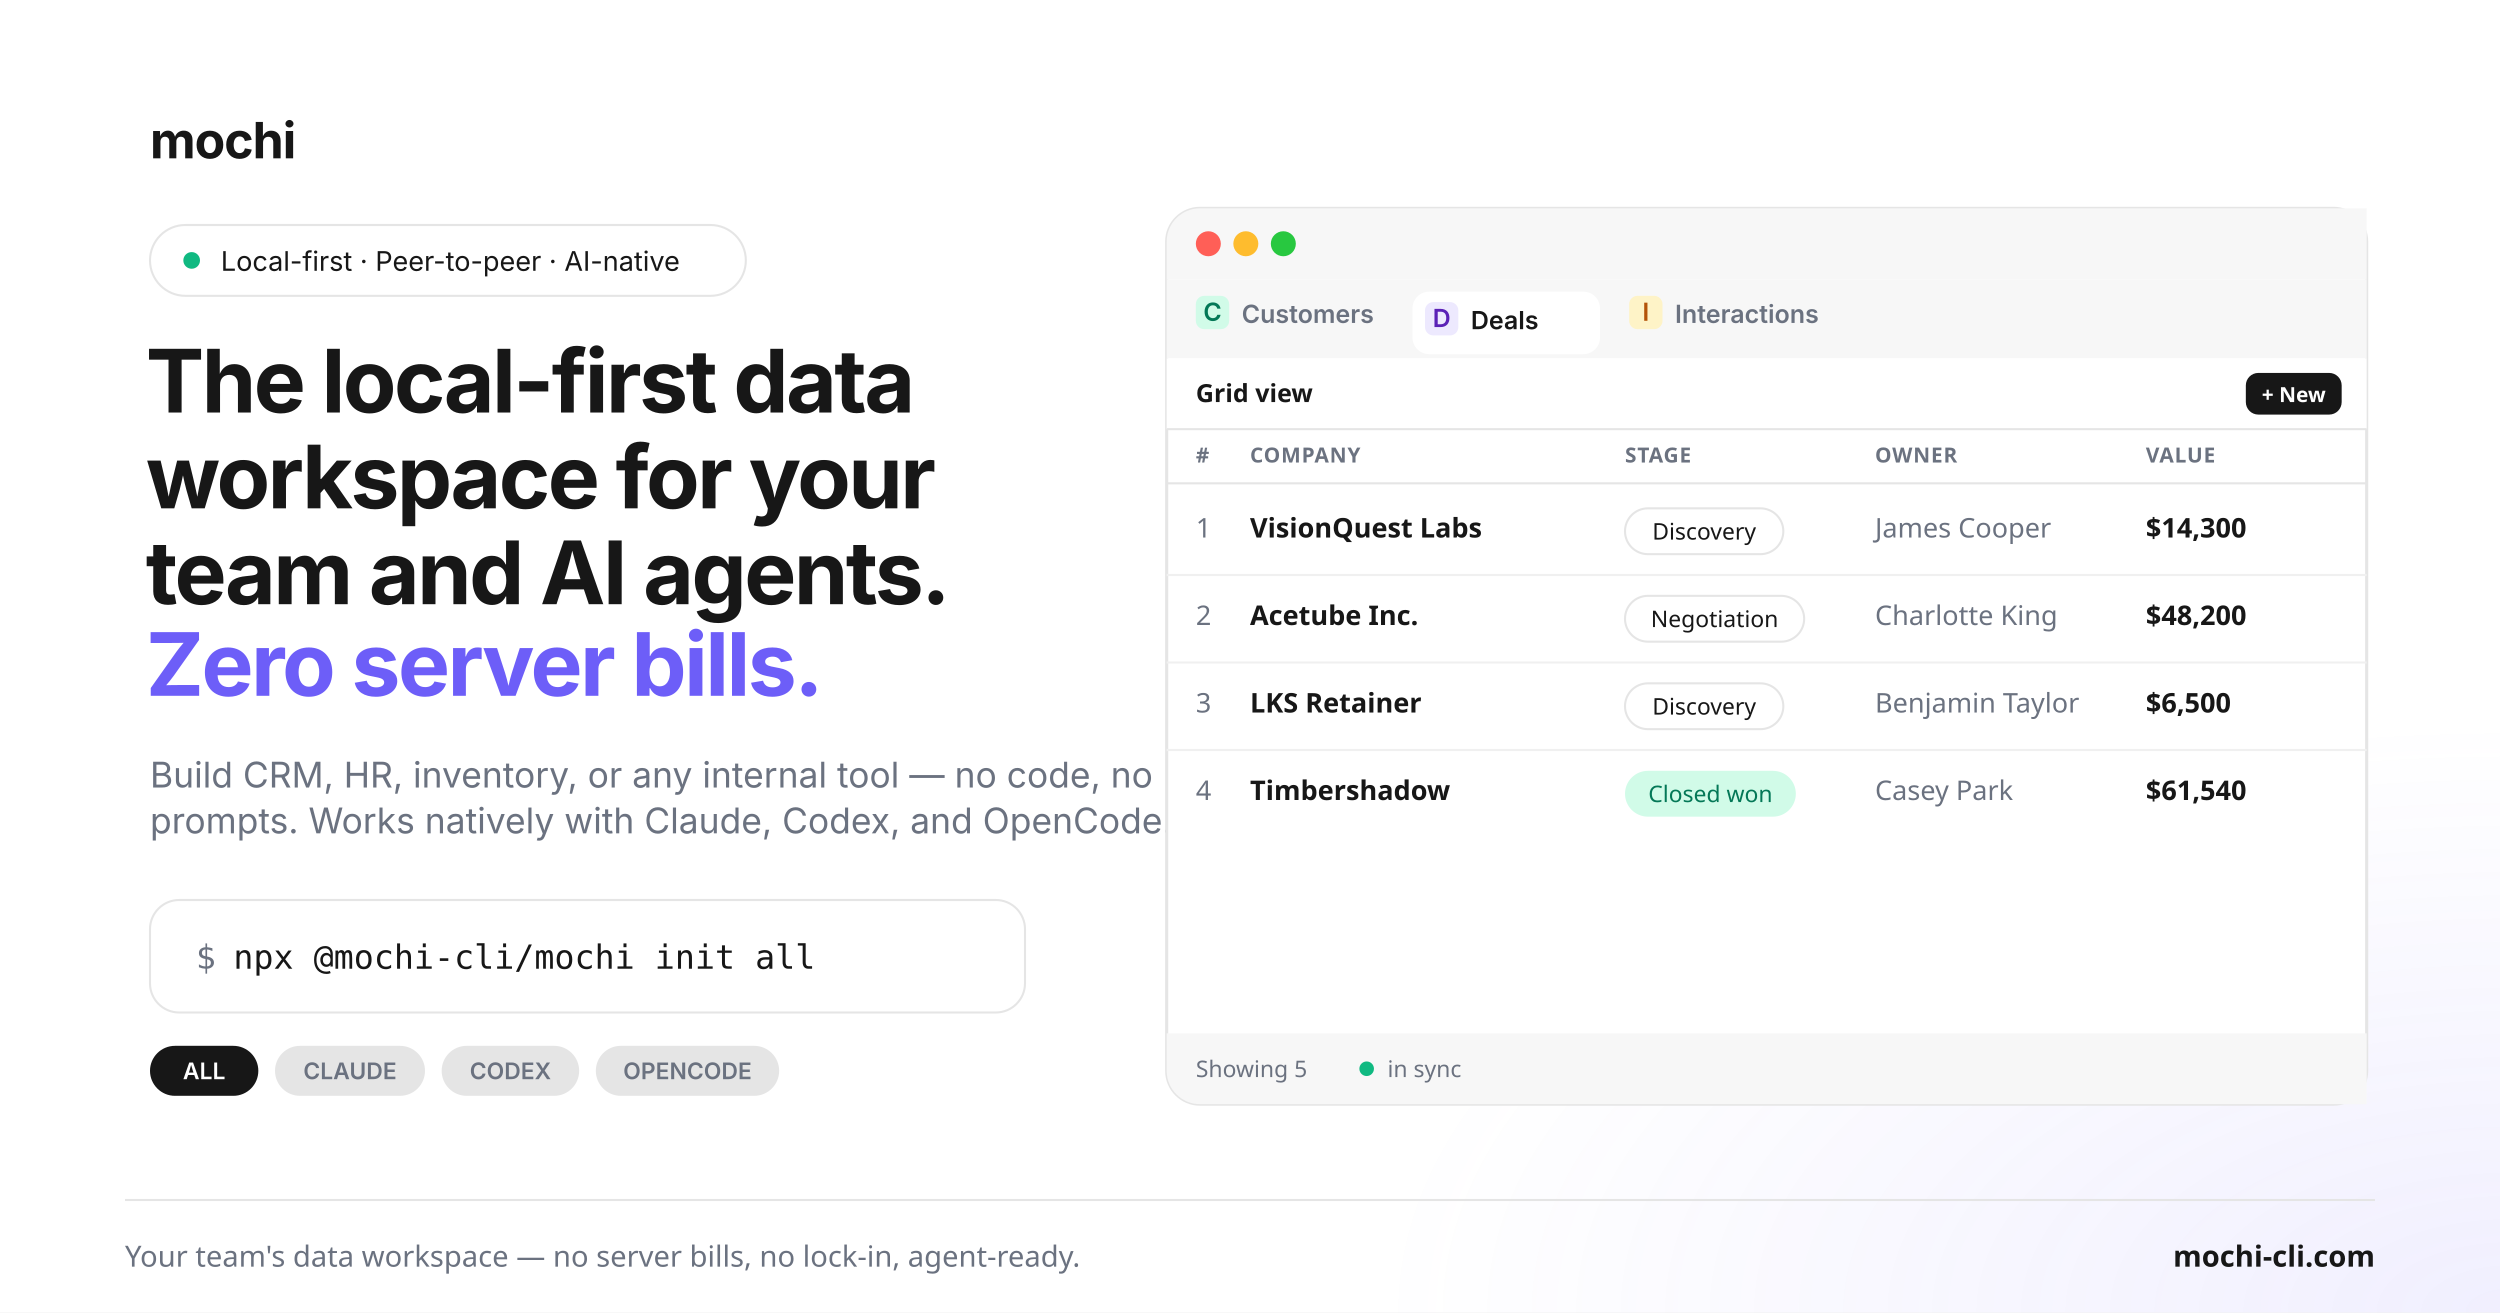
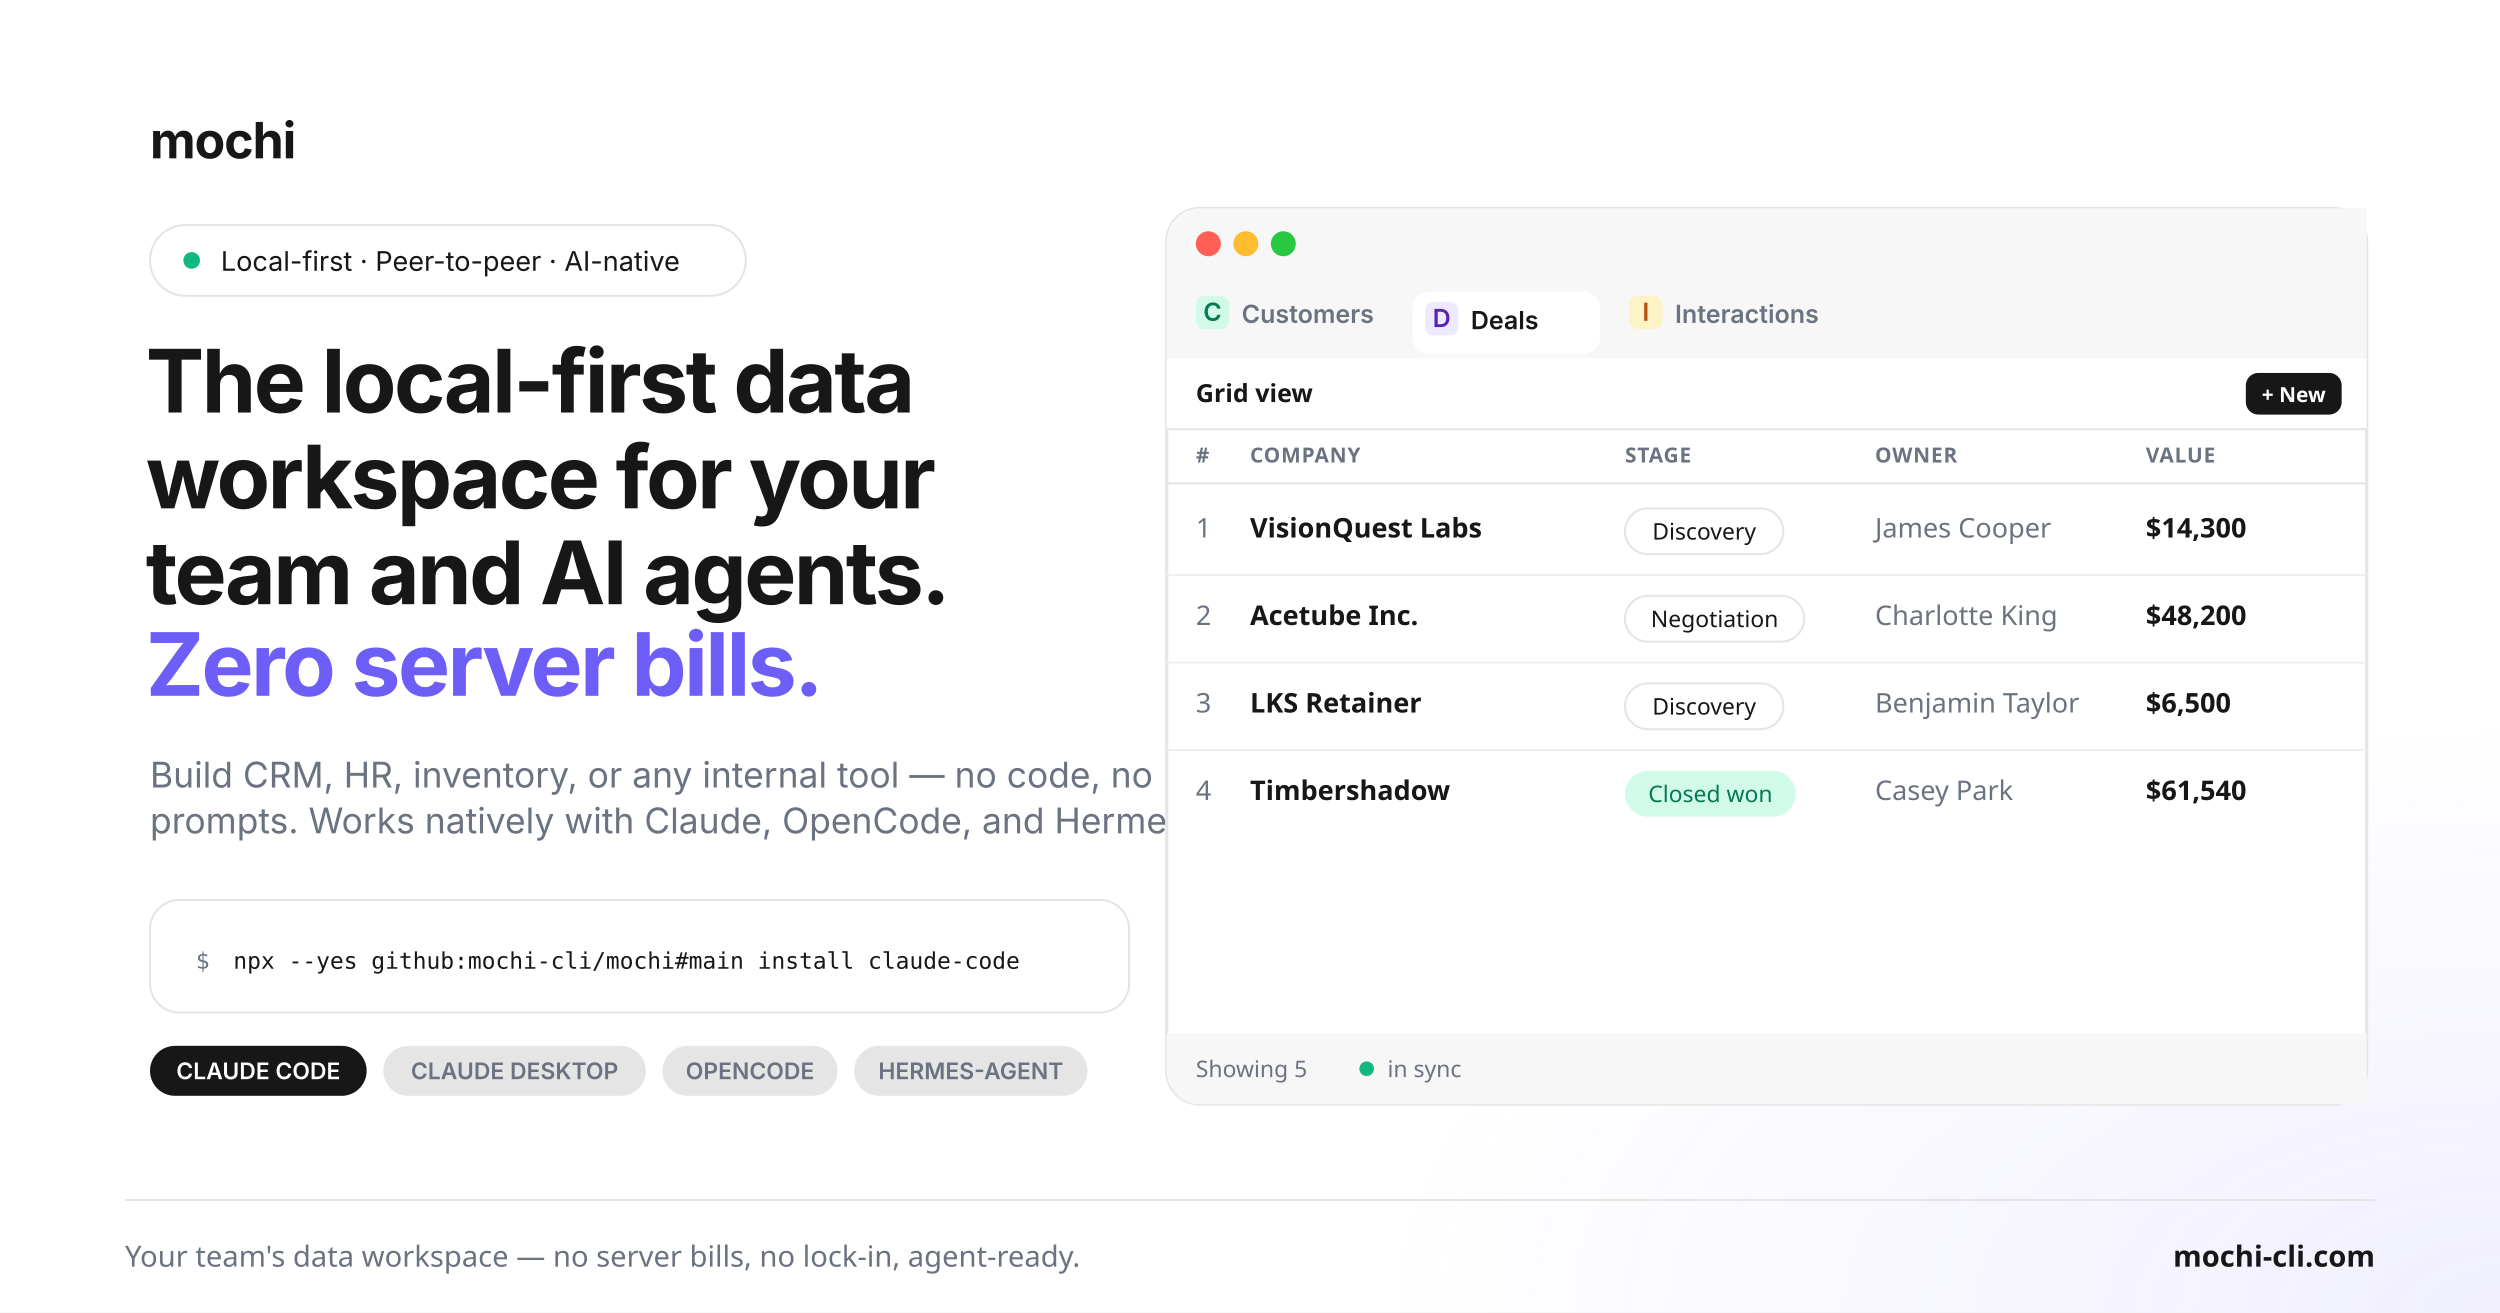
<svg xmlns="http://www.w3.org/2000/svg" viewBox="0 0 1200 630" role="img" width="1200" height="630">
  <defs>
    <radialGradient id="glow" cx="100%" cy="100%" r="75%">
      <stop offset="0%" stop-color="#6d5ef8" stop-opacity="0.10" />
      <stop offset="60%" stop-color="#6d5ef8" stop-opacity="0" />
    </radialGradient>
    <clipPath id="cardClip">
      <rect x="0" y="0" width="620" height="430" rx="16" />
    </clipPath>
  </defs>
  <rect width="1200" height="630" fill="#ffffff" />
  <rect width="1200" height="630" fill="url(#glow)" />
  <g font-family="ui-sans-serif, -apple-system, 'Segoe UI', sans-serif">
    <text x="72" y="76" font-size="24" font-weight="700" letter-spacing="-0.5" fill="#171717">mochi</text>
    <rect x="72" y="108" width="286" height="34" rx="17" fill="#ffffff" stroke="#e5e5e5" />
    <circle cx="92" cy="125" r="4" fill="#10b981" />
    <text x="106" y="130" font-size="13" fill="#171717">Local-first · Peer-to-peer · AI-native</text>
    <text x="70" y="198" font-size="42" font-weight="700" letter-spacing="-1.2" fill="#171717">The local-first data</text>
    <text x="70" y="244" font-size="42" font-weight="700" letter-spacing="-1.2" fill="#171717">workspace for your</text>
    <text x="70" y="290" font-size="42" font-weight="700" letter-spacing="-1.2" fill="#171717">team and AI agents.</text>
    <text x="70" y="334" font-size="42" font-weight="700" letter-spacing="-1.2" fill="#6d5ef8">Zero server bills.</text>
    <text x="72" y="378" font-size="17" fill="#6b7280">Build CRM, HR, inventory, or any internal tool — no code, no</text>
-     <text x="72" y="400" font-size="17" fill="#6b7280">prompts. Works natively with Claude, Codex, and OpenCode.</text>
-     <rect x="72" y="432" width="420" height="54" rx="14" fill="#ffffff" stroke="#e5e5e5" />
-     <text x="94" y="465" font-family="ui-monospace, 'SF Mono', monospace" font-size="16" fill="#6b7280">$</text>
-     <text x="112" y="465" font-family="ui-monospace, 'SF Mono', monospace" font-size="16" fill="#171717">npx @mochi-cli/mochi init all</text>
+     <text x="72" y="400" font-size="17" fill="#6b7280">prompts. Works natively with Claude, OpenCode, and Hermes-Agent.</text>
+     <rect x="72" y="432" width="470" height="54" rx="14" fill="#ffffff" stroke="#e5e5e5" />
+     <text x="94" y="465" font-family="ui-monospace, 'SF Mono', monospace" font-size="11" fill="#6b7280">$</text>
+     <text x="112" y="465" font-family="ui-monospace, 'SF Mono', monospace" font-size="11" fill="#171717">npx --yes github:mochi-cli/mochi#main install claude-code</text>
    <g font-family="ui-sans-serif, -apple-system, sans-serif" font-size="11" font-weight="600" fill="#ffffff">
-       <rect x="72" y="502" width="52" height="24" rx="12" fill="#171717" />
-       <text x="98" y="518" text-anchor="middle">ALL</text>
-       <rect x="132" y="502" width="72" height="24" rx="12" fill="#e5e5e5" />
-       <text x="168" y="518" text-anchor="middle" fill="#6b7280">CLAUDE</text>
-       <rect x="212" y="502" width="66" height="24" rx="12" fill="#e5e5e5" />
-       <text x="245" y="518" text-anchor="middle" fill="#6b7280">CODEX</text>
-       <rect x="286" y="502" width="88" height="24" rx="12" fill="#e5e5e5" />
-       <text x="330" y="518" text-anchor="middle" fill="#6b7280">OPENCODE</text>
+       <rect x="72" y="502" width="104" height="24" rx="12" fill="#171717" />
+       <text x="124" y="518" text-anchor="middle">CLAUDE CODE</text>
+       <rect x="184" y="502" width="126" height="24" rx="12" fill="#e5e5e5" />
+       <text x="247" y="518" text-anchor="middle" fill="#6b7280">CLAUDE DESKTOP</text>
+       <rect x="318" y="502" width="84" height="24" rx="12" fill="#e5e5e5" />
+       <text x="360" y="518" text-anchor="middle" fill="#6b7280">OPENCODE</text>
+       <rect x="410" y="502" width="112" height="24" rx="12" fill="#e5e5e5" />
+       <text x="466" y="518" text-anchor="middle" fill="#6b7280">HERMES-AGENT</text>
    </g>
  </g>
  <g transform="translate(560,100)">
    <rect x="0" y="0" width="576" height="430" rx="16" fill="#ffffff" stroke="#e5e5e5" stroke-width="1.5" />
    <g clip-path="url(#cardClip)">
      <rect x="0" y="0" width="576" height="34" fill="#f7f7f7" />
      <circle cx="20" cy="17" r="6" fill="#ff5f57" />
      <circle cx="38" cy="17" r="6" fill="#febc2e" />
      <circle cx="56" cy="17" r="6" fill="#28c840" />
      <rect x="0" y="34" width="576" height="38" fill="#f7f7f7" />
      <g font-family="ui-sans-serif, -apple-system, sans-serif" font-size="12" font-weight="600">
        <rect x="14" y="42" width="16" height="16" rx="4" fill="#d1fbe8" />
        <text x="22" y="54" text-anchor="middle" fill="#047857">C</text>
        <text x="36" y="55" fill="#6b7280">Customers</text>
        <rect x="118" y="40" width="90" height="30" rx="8" fill="#ffffff" />
        <rect x="124" y="45" width="16" height="16" rx="4" fill="#ede9fe" />
        <text x="132" y="57" text-anchor="middle" fill="#5b21b6">D</text>
        <text x="146" y="58" fill="#171717">Deals</text>
        <rect x="222" y="42" width="16" height="16" rx="4" fill="#fef3c7" />
        <text x="230" y="54" text-anchor="middle" fill="#b45309">I</text>
        <text x="244" y="55" fill="#6b7280">Interactions</text>
      </g>
      <rect x="0" y="72" width="576" height="34" fill="#ffffff" />
      <text x="14" y="93" font-family="ui-sans-serif, sans-serif" font-size="12" font-weight="600" fill="#171717">Grid view</text>
      <rect x="518" y="79" width="46" height="20" rx="6" fill="#171717" />
      <text x="541" y="93" text-anchor="middle" font-family="ui-sans-serif, sans-serif" font-size="10" font-weight="600" fill="#ffffff">+ New</text>
      <line x1="0" y1="106" x2="576" y2="106" stroke="#e5e5e5" />
      <g font-family="ui-sans-serif, sans-serif" font-size="10" font-weight="600" fill="#6b7280" letter-spacing="0.4">
        <text x="14" y="122">#</text>
        <text x="40" y="122">COMPANY</text>
        <text x="220" y="122">STAGE</text>
        <text x="340" y="122">OWNER</text>
        <text x="470" y="122">VALUE</text>
      </g>
      <line x1="0" y1="132" x2="576" y2="132" stroke="#e5e5e5" />
      <g font-family="ui-sans-serif, sans-serif" font-size="13">
        <text x="14" y="158" fill="#6b7280">1</text>
        <text x="40" y="158" font-weight="600" fill="#171717">VisionQuest Labs</text>
        <rect x="220" y="144" width="76" height="22" rx="11" fill="#ffffff" stroke="#e5e5e5" />
        <text x="258" y="159" text-anchor="middle" font-size="11" fill="#171717">Discovery</text>
        <text x="340" y="158" fill="#6b7280">James Cooper</text>
        <text x="470" y="158" font-weight="600" fill="#171717">$14,300</text>
        <line x1="0" y1="176" x2="576" y2="176" stroke="#f0f0f0" />
        <text x="14" y="200" fill="#6b7280">2</text>
        <text x="40" y="200" font-weight="600" fill="#171717">Acetube Inc.</text>
        <rect x="220" y="186" width="86" height="22" rx="11" fill="#ffffff" stroke="#e5e5e5" />
        <text x="263" y="201" text-anchor="middle" font-size="11" fill="#171717">Negotiation</text>
        <text x="340" y="200" fill="#6b7280">Charlotte King</text>
        <text x="470" y="200" font-weight="600" fill="#171717">$48,200</text>
        <line x1="0" y1="218" x2="576" y2="218" stroke="#f0f0f0" />
        <text x="14" y="242" fill="#6b7280">3</text>
        <text x="40" y="242" font-weight="600" fill="#171717">LKS Retainer</text>
        <rect x="220" y="228" width="76" height="22" rx="11" fill="#ffffff" stroke="#e5e5e5" />
        <text x="258" y="243" text-anchor="middle" font-size="11" fill="#171717">Discovery</text>
        <text x="340" y="242" fill="#6b7280">Benjamin Taylor</text>
        <text x="470" y="242" font-weight="600" fill="#171717">$6,500</text>
        <line x1="0" y1="260" x2="576" y2="260" stroke="#f0f0f0" />
        <text x="14" y="284" fill="#6b7280">4</text>
        <text x="40" y="284" font-weight="600" fill="#171717">Timbershadow</text>
        <rect x="220" y="270" width="82" height="22" rx="11" fill="#d1fbe8" />
        <text x="261" y="285" text-anchor="middle" font-size="11" fill="#047857">Closed won</text>
        <text x="340" y="284" fill="#6b7280">Casey Park</text>
        <text x="470" y="284" font-weight="600" fill="#171717">$61,540</text>
      </g>
      <rect x="0" y="396" width="576" height="34" fill="#f7f7f7" />
      <text x="14" y="417" font-family="ui-sans-serif, sans-serif" font-size="11" fill="#6b7280">Showing 5</text>
      <circle cx="96" cy="413" r="3.5" fill="#10b981" />
      <text x="106" y="417" font-family="ui-sans-serif, sans-serif" font-size="11" fill="#6b7280">in sync</text>
    </g>
  </g>
  <line x1="60" y1="576" x2="1140" y2="576" stroke="#e5e5e5" />
  <text x="60" y="608" font-family="ui-sans-serif, sans-serif" font-size="14" fill="#6b7280">Your team's data workspace — no server bills, no lock-in, agent-ready.</text>
  <text x="1140" y="608" text-anchor="end" font-family="ui-sans-serif, sans-serif" font-size="14" font-weight="600" fill="#171717">mochi-cli.com</text>
</svg>
